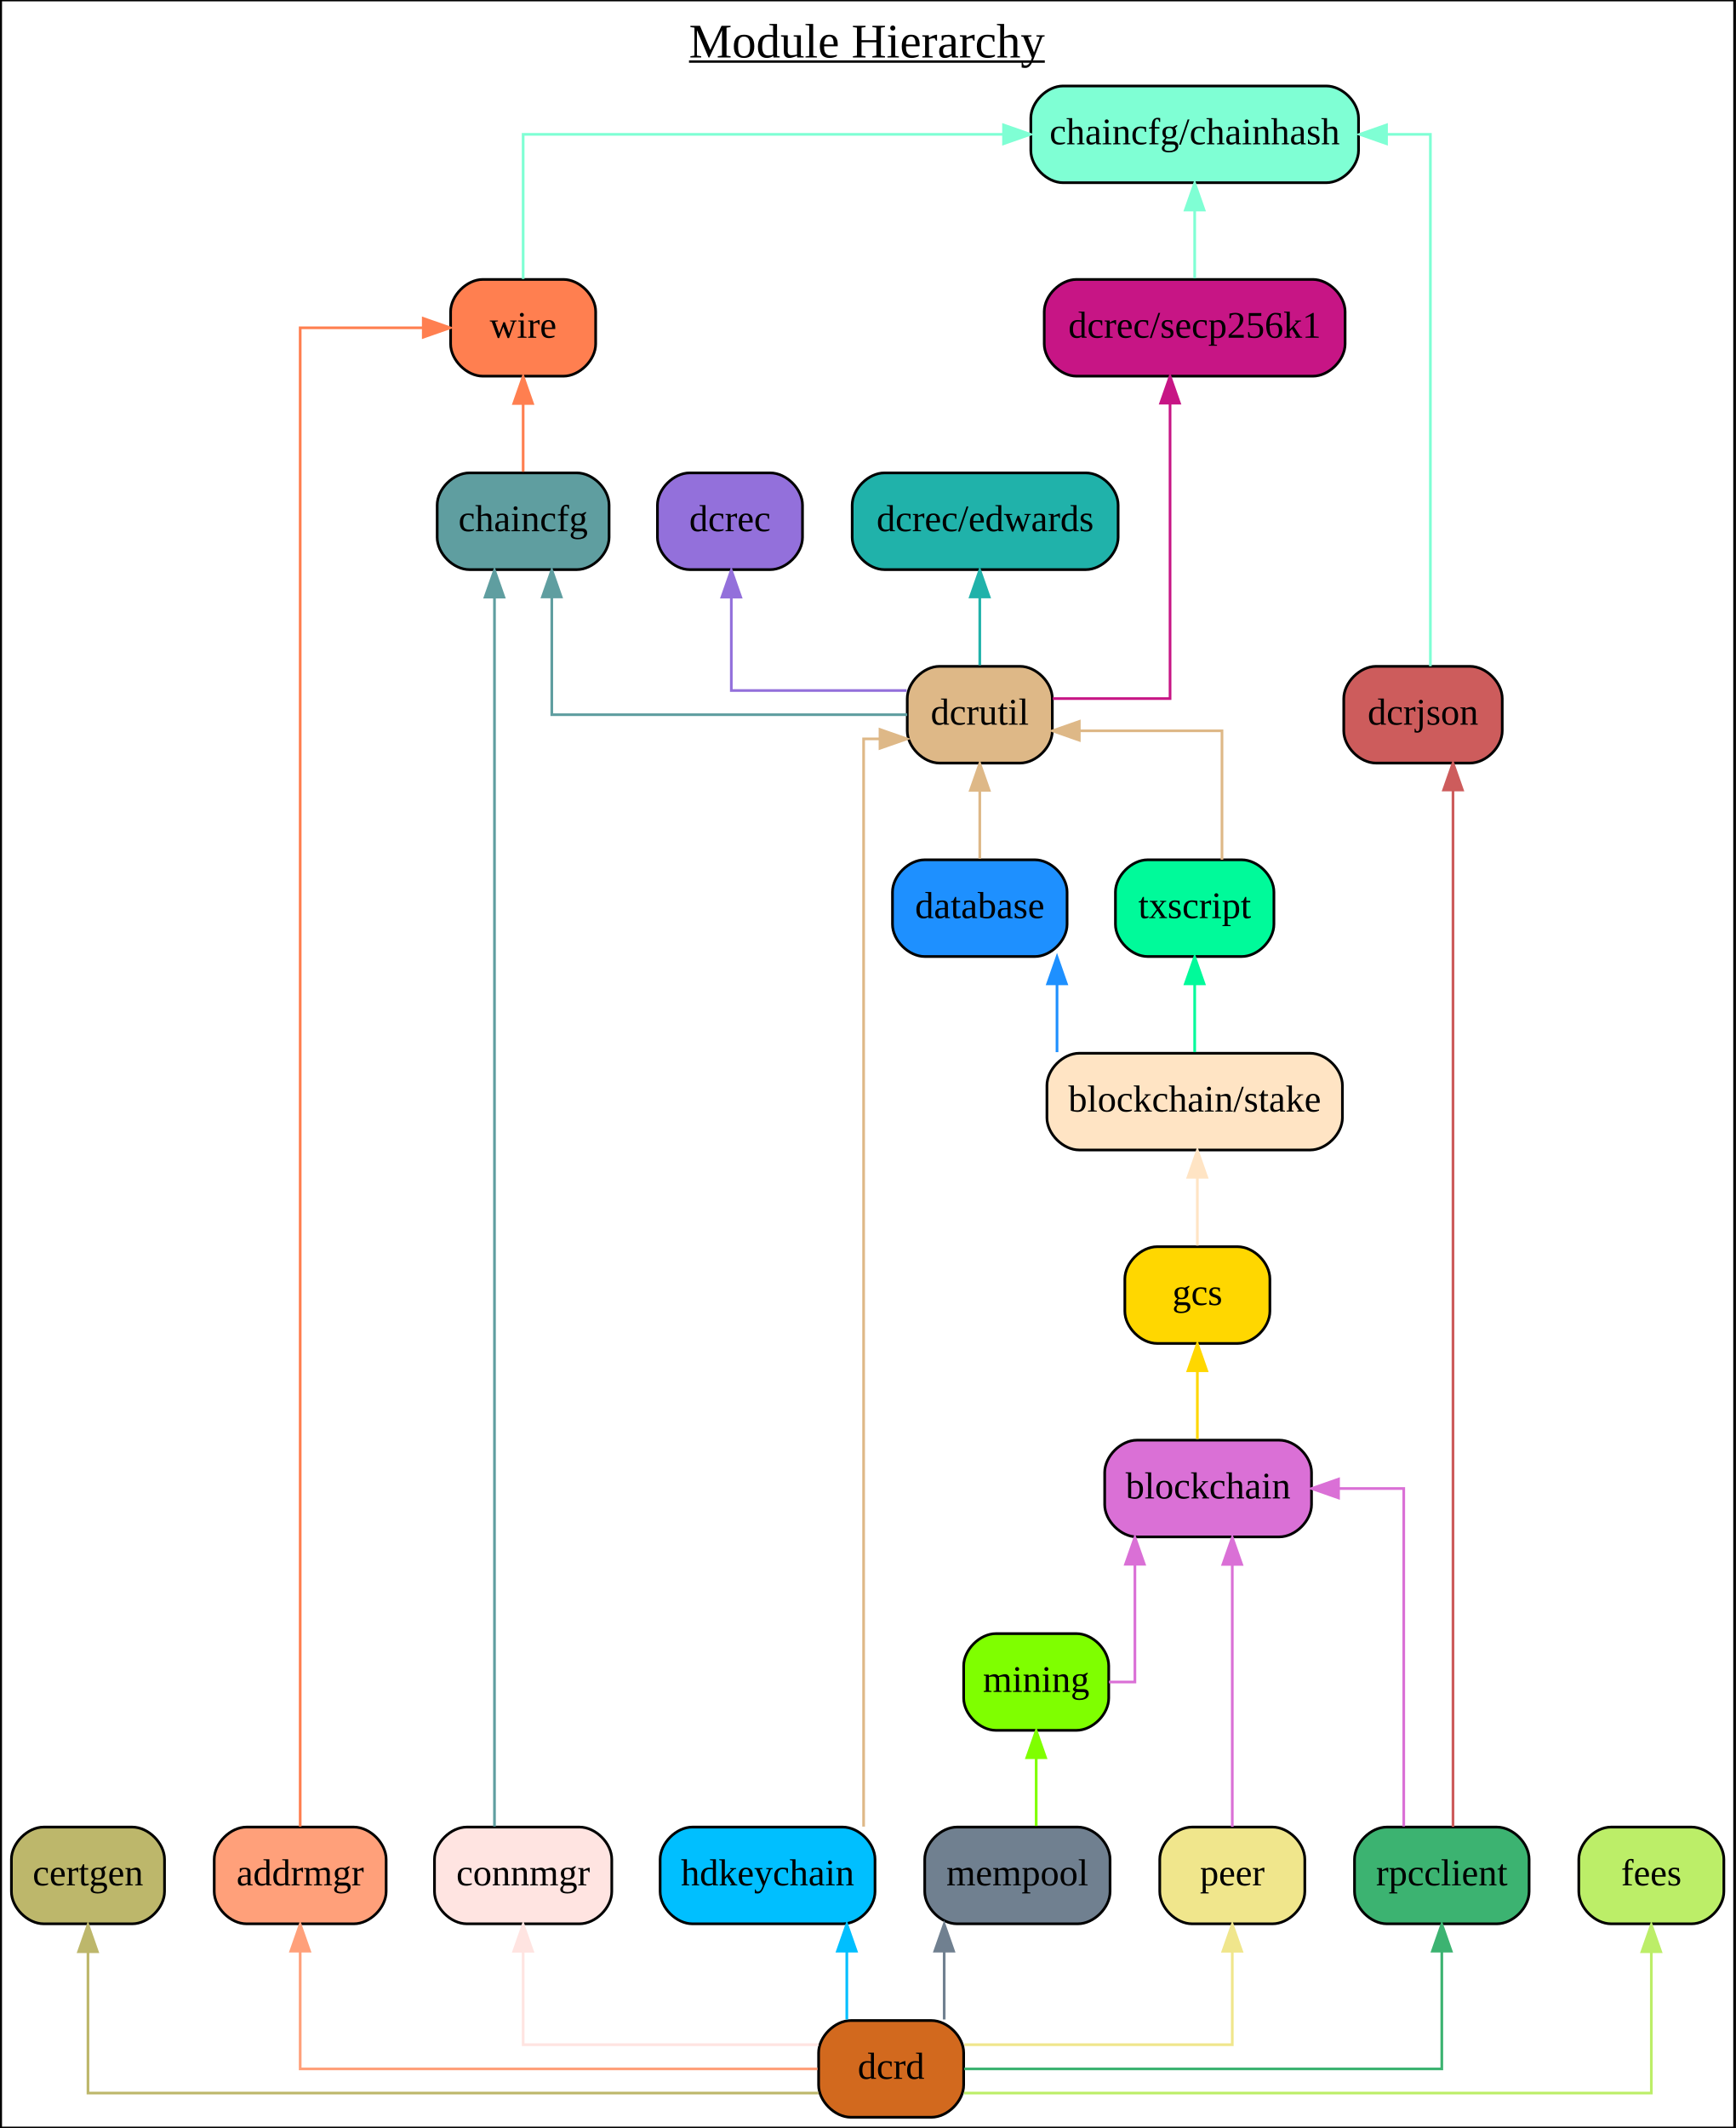
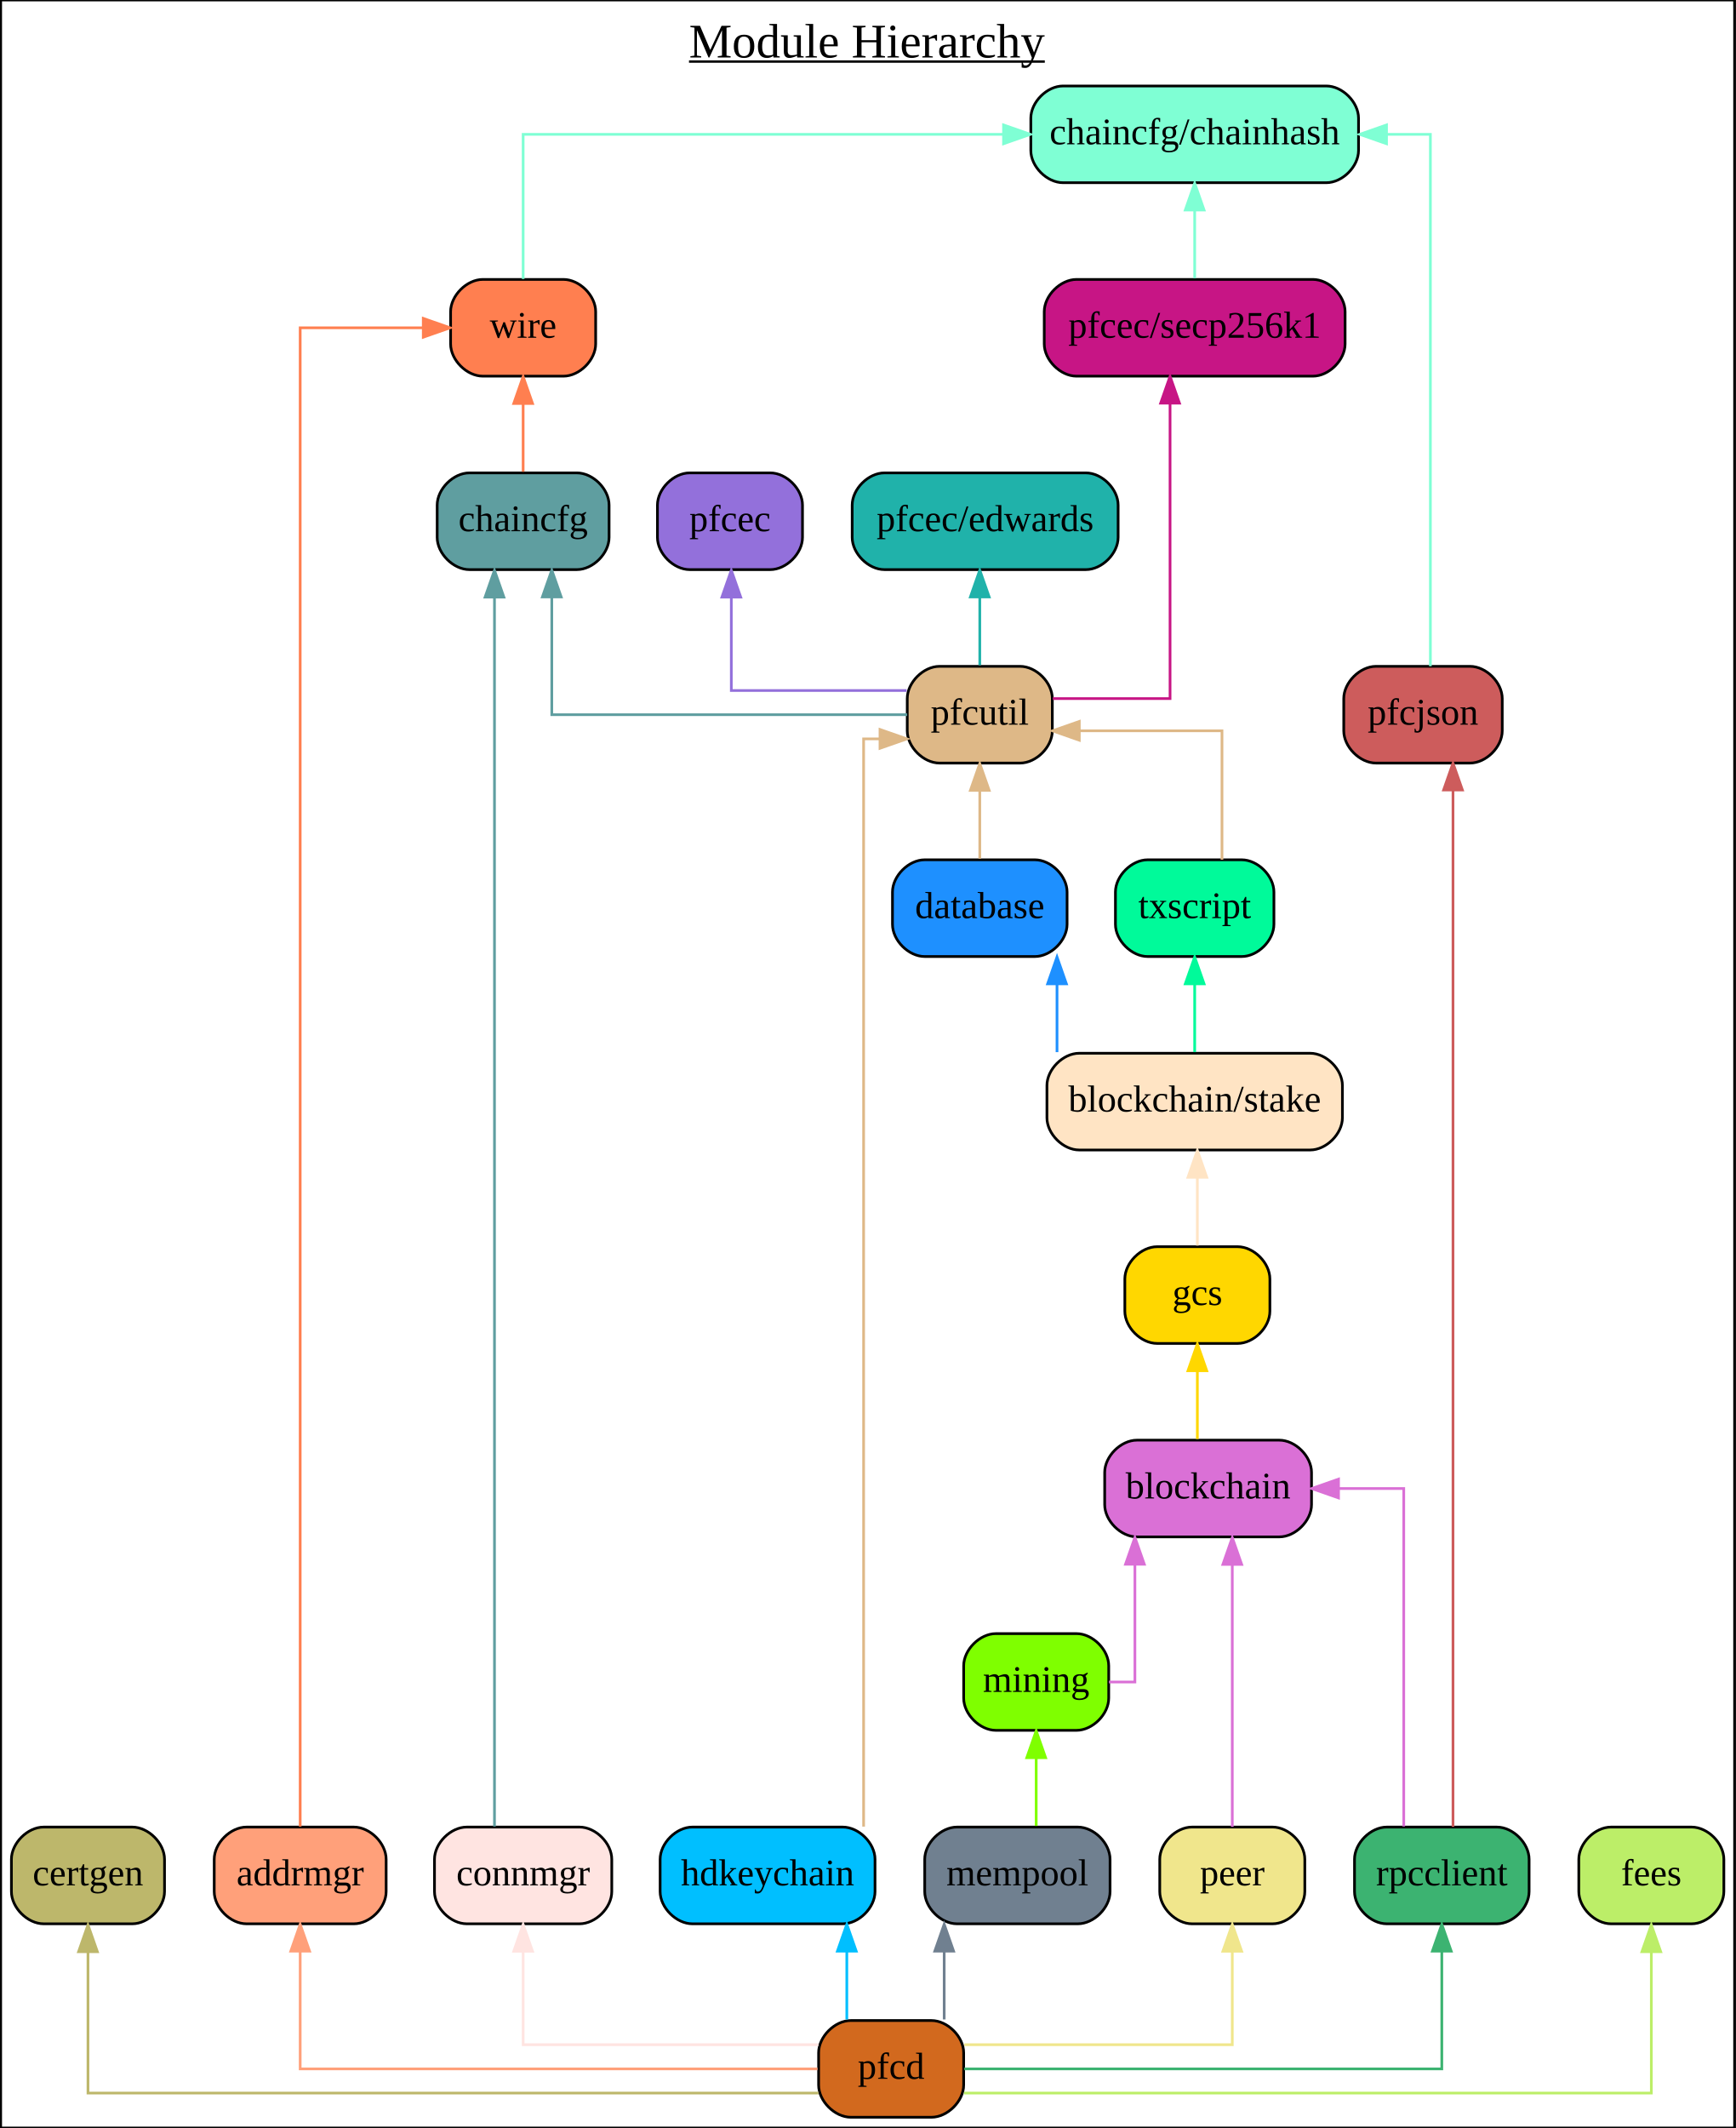
<svg xmlns="http://www.w3.org/2000/svg" width="646pt" height="792pt" viewBox="0.00 0.00 645.50 792.00">
  <g id="graph0" class="graph" transform="scale(1 1) rotate(0) translate(4 788)">
    <polygon fill="white" stroke="#000000" points="-4,4 -4,-788 641.5,-788 641.5,4 -4,4" />
    <text text-anchor="start" x="252.25" y="-766.6" font-family="Times New Roman,serif" text-decoration="underline" font-size="18.00">Module Hierarchy</text>
    <g id="node1" class="node">
      <path fill="darkkhaki" stroke="black" d="M45,-108C45,-108 12,-108 12,-108 6,-108 0,-102 0,-96 0,-96 0,-84 0,-84 0,-78 6,-72 12,-72 12,-72 45,-72 45,-72 51,-72 57,-78 57,-84 57,-84 57,-96 57,-96 57,-102 51,-108 45,-108" />
      <text text-anchor="middle" x="28.5" y="-86.3" font-family="Times New Roman,serif" font-size="14.00">certgen</text>
    </g>
    <g id="node23" class="node">
      <path fill="chocolate" stroke="black" d="M342.5,-36C342.5,-36 312.5,-36 312.5,-36 306.5,-36 300.5,-30 300.5,-24 300.5,-24 300.5,-12 300.5,-12 300.5,-6 306.5,-0 312.5,-0 312.5,-0 342.5,-0 342.5,-0 348.5,-0 354.5,-6 354.5,-12 354.5,-12 354.5,-24 354.5,-24 354.5,-30 348.5,-36 342.5,-36" />
-       <text text-anchor="middle" x="327.5" y="-14.3" font-family="Times New Roman,serif" font-size="14.00">dcrd</text>
+       <text text-anchor="middle" x="327.5" y="-14.3" font-family="Times New Roman,serif" font-size="14.00">pfcd</text>
    </g>
    <g id="edge25" class="edge">
      <path fill="none" stroke="darkkhaki" d="M28.5,-61.62C28.5,-61.62 28.5,-9 28.5,-9 28.5,-9 226.837,-9 300.438,-9" />
      <polygon fill="darkkhaki" stroke="darkkhaki" points="25,-61.62 28.5,-71.62 32,-61.62 25,-61.62" />
    </g>
    <g id="node2" class="node">
      <path fill="aquamarine" stroke="black" d="M489.5,-756C489.5,-756 391.5,-756 391.5,-756 385.5,-756 379.5,-750 379.5,-744 379.5,-744 379.5,-732 379.5,-732 379.5,-726 385.5,-720 391.5,-720 391.5,-720 489.5,-720 489.5,-720 495.5,-720 501.5,-726 501.5,-732 501.5,-732 501.5,-744 501.5,-744 501.5,-750 495.5,-756 489.5,-756" />
      <text text-anchor="middle" x="440.5" y="-734.3" font-family="Times New Roman,serif" font-size="14.00">chaincfg/chainhash</text>
    </g>
    <g id="node3" class="node">
      <path fill="indianred" stroke="black" d="M543,-540C543,-540 508,-540 508,-540 502,-540 496,-534 496,-528 496,-528 496,-516 496,-516 496,-510 502,-504 508,-504 508,-504 543,-504 543,-504 549,-504 555,-510 555,-516 555,-516 555,-528 555,-528 555,-534 549,-540 543,-540" />
-       <text text-anchor="middle" x="525.5" y="-518.3" font-family="Times New Roman,serif" font-size="14.00">dcrjson</text>
+       <text text-anchor="middle" x="525.5" y="-518.3" font-family="Times New Roman,serif" font-size="14.00">pfcjson</text>
    </g>
    <g id="edge1" class="edge">
      <path fill="none" stroke="aquamarine" d="M511.922,-738C511.922,-738 528.25,-738 528.25,-738 528.25,-738 528.25,-591.958 528.25,-540.045" />
      <polygon fill="aquamarine" stroke="aquamarine" points="511.922,-734.5 501.922,-738 511.922,-741.5 511.922,-734.5" />
    </g>
    <g id="node4" class="node">
      <path fill="coral" stroke="black" d="M205.5,-684C205.5,-684 175.5,-684 175.5,-684 169.5,-684 163.5,-678 163.5,-672 163.5,-672 163.5,-660 163.5,-660 163.5,-654 169.5,-648 175.5,-648 175.5,-648 205.5,-648 205.5,-648 211.5,-648 217.5,-654 217.5,-660 217.5,-660 217.5,-672 217.5,-672 217.5,-678 211.5,-684 205.5,-684" />
      <text text-anchor="middle" x="190.5" y="-662.3" font-family="Times New Roman,serif" font-size="14.00">wire</text>
    </g>
    <g id="edge2" class="edge">
      <path fill="none" stroke="aquamarine" d="M369.343,-738C369.343,-738 190.5,-738 190.5,-738 190.5,-738 190.5,-705.498 190.5,-684.169" />
      <polygon fill="aquamarine" stroke="aquamarine" points="369.343,-741.5 379.343,-738 369.343,-734.5 369.343,-741.5" />
    </g>
    <g id="node10" class="node">
      <path fill="mediumvioletred" stroke="black" d="M484.5,-684C484.5,-684 396.5,-684 396.5,-684 390.5,-684 384.5,-678 384.5,-672 384.5,-672 384.5,-660 384.5,-660 384.5,-654 390.5,-648 396.5,-648 396.5,-648 484.5,-648 484.5,-648 490.5,-648 496.5,-654 496.5,-660 496.5,-660 496.5,-672 496.5,-672 496.5,-678 490.5,-684 484.5,-684" />
-       <text text-anchor="middle" x="440.5" y="-662.3" font-family="Times New Roman,serif" font-size="14.00">dcrec/secp256k1</text>
+       <text text-anchor="middle" x="440.5" y="-662.3" font-family="Times New Roman,serif" font-size="14.00">pfcec/secp256k1</text>
    </g>
    <g id="edge6" class="edge">
      <path fill="none" stroke="aquamarine" d="M440.5,-709.831C440.5,-709.831 440.5,-684.413 440.5,-684.413" />
      <polygon fill="aquamarine" stroke="aquamarine" points="437,-709.831 440.5,-719.831 444,-709.831 437,-709.831" />
    </g>
    <g id="node21" class="node">
      <path fill="mediumseagreen" stroke="black" d="M553,-108C553,-108 512,-108 512,-108 506,-108 500,-102 500,-96 500,-96 500,-84 500,-84 500,-78 506,-72 512,-72 512,-72 553,-72 553,-72 559,-72 565,-78 565,-84 565,-84 565,-96 565,-96 565,-102 559,-108 553,-108" />
      <text text-anchor="middle" x="532.5" y="-86.3" font-family="Times New Roman,serif" font-size="14.00">rpcclient</text>
    </g>
    <g id="edge22" class="edge">
      <path fill="none" stroke="indianred" d="M536.667,-493.987C536.667,-493.987 536.667,-108.089 536.667,-108.089" />
      <polygon fill="indianred" stroke="indianred" points="533.167,-493.987 536.667,-503.987 540.167,-493.988 533.167,-493.987" />
    </g>
    <g id="node5" class="node">
      <path fill="lightsalmon" stroke="black" d="M127.5,-108C127.5,-108 87.5,-108 87.5,-108 81.5,-108 75.5,-102 75.5,-96 75.5,-96 75.5,-84 75.5,-84 75.5,-78 81.5,-72 87.5,-72 87.5,-72 127.5,-72 127.5,-72 133.5,-72 139.5,-78 139.5,-84 139.5,-84 139.5,-96 139.5,-96 139.5,-102 133.5,-108 127.5,-108" />
      <text text-anchor="middle" x="107.5" y="-86.3" font-family="Times New Roman,serif" font-size="14.00">addrmgr</text>
    </g>
    <g id="edge3" class="edge">
      <path fill="none" stroke="coral" d="M153.323,-666C153.323,-666 107.5,-666 107.5,-666 107.5,-666 107.5,-206.099 107.5,-108.19" />
      <polygon fill="coral" stroke="coral" points="153.323,-669.5 163.323,-666 153.323,-662.5 153.323,-669.5" />
    </g>
    <g id="node6" class="node">
      <path fill="cadetblue" stroke="black" d="M210.5,-612C210.5,-612 170.5,-612 170.5,-612 164.5,-612 158.5,-606 158.5,-600 158.5,-600 158.5,-588 158.5,-588 158.5,-582 164.5,-576 170.5,-576 170.5,-576 210.5,-576 210.5,-576 216.5,-576 222.5,-582 222.5,-588 222.5,-588 222.5,-600 222.5,-600 222.5,-606 216.5,-612 210.5,-612" />
      <text text-anchor="middle" x="190.5" y="-590.3" font-family="Times New Roman,serif" font-size="14.00">chaincfg</text>
    </g>
    <g id="edge4" class="edge">
      <path fill="none" stroke="coral" d="M190.5,-637.831C190.5,-637.831 190.5,-612.413 190.5,-612.413" />
      <polygon fill="coral" stroke="coral" points="187,-637.831 190.5,-647.831 194,-637.831 187,-637.831" />
    </g>
    <g id="edge26" class="edge">
      <path fill="none" stroke="lightsalmon" d="M107.5,-61.831C107.5,-61.831 107.5,-18 107.5,-18 107.5,-18 241.107,-18 300.082,-18" />
      <polygon fill="lightsalmon" stroke="lightsalmon" points="104,-61.831 107.5,-71.831 111,-61.831 104,-61.831" />
    </g>
    <g id="node7" class="node">
      <path fill="mistyrose" stroke="black" d="M211.5,-108C211.5,-108 169.5,-108 169.5,-108 163.5,-108 157.5,-102 157.5,-96 157.5,-96 157.5,-84 157.5,-84 157.5,-78 163.5,-72 169.5,-72 169.5,-72 211.5,-72 211.5,-72 217.5,-72 223.5,-78 223.5,-84 223.5,-84 223.5,-96 223.5,-96 223.5,-102 217.5,-108 211.5,-108" />
      <text text-anchor="middle" x="190.5" y="-86.3" font-family="Times New Roman,serif" font-size="14.00">connmgr</text>
    </g>
    <g id="edge5" class="edge">
      <path fill="none" stroke="cadetblue" d="M179.833,-565.765C179.833,-565.765 179.833,-108.211 179.833,-108.211" />
      <polygon fill="cadetblue" stroke="cadetblue" points="176.333,-565.765 179.833,-575.765 183.333,-565.765 176.333,-565.765" />
    </g>
    <g id="node11" class="node">
      <path fill="burlywood" stroke="black" d="M375.5,-540C375.5,-540 345.5,-540 345.5,-540 339.5,-540 333.5,-534 333.5,-528 333.5,-528 333.5,-516 333.5,-516 333.5,-510 339.5,-504 345.5,-504 345.5,-504 375.5,-504 375.5,-504 381.5,-504 387.5,-510 387.5,-516 387.5,-516 387.5,-528 387.5,-528 387.5,-534 381.5,-540 375.5,-540" />
-       <text text-anchor="middle" x="360.5" y="-518.3" font-family="Times New Roman,serif" font-size="14.00">dcrutil</text>
+       <text text-anchor="middle" x="360.5" y="-518.3" font-family="Times New Roman,serif" font-size="14.00">pfcutil</text>
    </g>
    <g id="edge7" class="edge">
      <path fill="none" stroke="cadetblue" d="M201.167,-565.831C201.167,-565.831 201.167,-522 201.167,-522 201.167,-522 288.013,-522 333.471,-522" />
      <polygon fill="cadetblue" stroke="cadetblue" points="197.667,-565.831 201.167,-575.831 204.667,-565.831 197.667,-565.831" />
    </g>
    <g id="edge28" class="edge">
      <path fill="none" stroke="mistyrose" d="M190.5,-61.778C190.5,-61.778 190.5,-27 190.5,-27 190.5,-27 260.507,-27 300.433,-27" />
      <polygon fill="mistyrose" stroke="mistyrose" points="187,-61.778 190.5,-71.778 194,-61.778 187,-61.778" />
    </g>
    <g id="node8" class="node">
      <path fill="mediumpurple" stroke="black" d="M282.5,-612C282.5,-612 252.5,-612 252.5,-612 246.5,-612 240.5,-606 240.5,-600 240.5,-600 240.5,-588 240.5,-588 240.5,-582 246.5,-576 252.5,-576 252.5,-576 282.5,-576 282.5,-576 288.5,-576 294.5,-582 294.5,-588 294.5,-588 294.5,-600 294.5,-600 294.5,-606 288.5,-612 282.5,-612" />
-       <text text-anchor="middle" x="267.5" y="-590.3" font-family="Times New Roman,serif" font-size="14.00">dcrec</text>
+       <text text-anchor="middle" x="267.5" y="-590.3" font-family="Times New Roman,serif" font-size="14.00">pfcec</text>
    </g>
    <g id="edge8" class="edge">
      <path fill="none" stroke="mediumpurple" d="M268,-565.778C268,-565.778 268,-531 268,-531 268,-531 305.962,-531 333.247,-531" />
      <polygon fill="mediumpurple" stroke="mediumpurple" points="264.5,-565.778 268,-575.778 271.5,-565.778 264.5,-565.778" />
    </g>
    <g id="node9" class="node">
      <path fill="lightseagreen" stroke="black" d="M400,-612C400,-612 325,-612 325,-612 319,-612 313,-606 313,-600 313,-600 313,-588 313,-588 313,-582 319,-576 325,-576 325,-576 400,-576 400,-576 406,-576 412,-582 412,-588 412,-588 412,-600 412,-600 412,-606 406,-612 400,-612" />
-       <text text-anchor="middle" x="362.5" y="-590.3" font-family="Times New Roman,serif" font-size="14.00">dcrec/edwards</text>
+       <text text-anchor="middle" x="362.5" y="-590.3" font-family="Times New Roman,serif" font-size="14.00">pfcec/edwards</text>
    </g>
    <g id="edge9" class="edge">
      <path fill="none" stroke="lightseagreen" d="M360.5,-565.831C360.5,-565.831 360.5,-540.413 360.5,-540.413" />
      <polygon fill="lightseagreen" stroke="lightseagreen" points="357,-565.831 360.5,-575.831 364,-565.831 357,-565.831" />
    </g>
    <g id="edge10" class="edge">
      <path fill="none" stroke="mediumvioletred" d="M431.333,-637.959C431.333,-637.959 431.333,-528 431.333,-528 431.333,-528 407.659,-528 387.683,-528" />
      <polygon fill="mediumvioletred" stroke="mediumvioletred" points="427.833,-637.959 431.333,-647.959 434.833,-637.959 427.833,-637.959" />
    </g>
    <g id="node12" class="node">
      <path fill="dodgerblue" stroke="black" d="M381,-468C381,-468 340,-468 340,-468 334,-468 328,-462 328,-456 328,-456 328,-444 328,-444 328,-438 334,-432 340,-432 340,-432 381,-432 381,-432 387,-432 393,-438 393,-444 393,-444 393,-456 393,-456 393,-462 387,-468 381,-468" />
      <text text-anchor="middle" x="360.5" y="-446.3" font-family="Times New Roman,serif" font-size="14.00">database</text>
    </g>
    <g id="edge11" class="edge">
      <path fill="none" stroke="burlywood" d="M360.5,-493.831C360.5,-493.831 360.5,-468.413 360.5,-468.413" />
      <polygon fill="burlywood" stroke="burlywood" points="357,-493.831 360.5,-503.831 364,-493.831 357,-493.831" />
    </g>
    <g id="node13" class="node">
      <path fill="deepskyblue" stroke="black" d="M309.5,-108C309.5,-108 253.5,-108 253.5,-108 247.5,-108 241.5,-102 241.5,-96 241.5,-96 241.5,-84 241.5,-84 241.5,-78 247.5,-72 253.5,-72 253.5,-72 309.5,-72 309.5,-72 315.5,-72 321.5,-78 321.5,-84 321.5,-84 321.5,-96 321.5,-96 321.5,-102 315.5,-108 309.5,-108" />
      <text text-anchor="middle" x="281.5" y="-86.3" font-family="Times New Roman,serif" font-size="14.00">hdkeychain</text>
    </g>
    <g id="edge12" class="edge">
      <path fill="none" stroke="burlywood" d="M323.355,-513C323.355,-513 317.25,-513 317.25,-513 317.25,-513 317.25,-189.141 317.25,-108.176" />
      <polygon fill="burlywood" stroke="burlywood" points="323.355,-516.5 333.355,-513 323.355,-509.5 323.355,-516.5" />
    </g>
    <g id="node14" class="node">
      <path fill="mediumspringgreen" stroke="black" d="M458,-468C458,-468 423,-468 423,-468 417,-468 411,-462 411,-456 411,-456 411,-444 411,-444 411,-438 417,-432 423,-432 423,-432 458,-432 458,-432 464,-432 470,-438 470,-444 470,-444 470,-456 470,-456 470,-462 464,-468 458,-468" />
      <text text-anchor="middle" x="440.5" y="-446.3" font-family="Times New Roman,serif" font-size="14.00">txscript</text>
    </g>
    <g id="edge13" class="edge">
      <path fill="none" stroke="burlywood" d="M397.553,-516C397.553,-516 450.667,-516 450.667,-516 450.667,-516 450.667,-487.576 450.667,-468.035" />
      <polygon fill="burlywood" stroke="burlywood" points="397.553,-512.5 387.553,-516 397.553,-519.5 397.553,-512.5" />
    </g>
    <g id="node15" class="node">
      <path fill="bisque" stroke="black" d="M483.5,-396C483.5,-396 397.5,-396 397.5,-396 391.5,-396 385.5,-390 385.5,-384 385.5,-384 385.5,-372 385.5,-372 385.5,-366 391.5,-360 397.5,-360 397.5,-360 483.5,-360 483.5,-360 489.5,-360 495.5,-366 495.5,-372 495.5,-372 495.5,-384 495.5,-384 495.5,-390 489.5,-396 483.5,-396" />
      <text text-anchor="middle" x="440.5" y="-374.3" font-family="Times New Roman,serif" font-size="14.00">blockchain/stake</text>
    </g>
    <g id="edge14" class="edge">
      <path fill="none" stroke="dodgerblue" d="M389.25,-421.831C389.25,-421.831 389.25,-396.413 389.25,-396.413" />
      <polygon fill="dodgerblue" stroke="dodgerblue" points="385.75,-421.831 389.25,-431.831 392.75,-421.831 385.75,-421.831" />
    </g>
    <g id="edge27" class="edge">
      <path fill="none" stroke="deepskyblue" d="M311,-61.831C311,-61.831 311,-36.413 311,-36.413" />
      <polygon fill="deepskyblue" stroke="deepskyblue" points="307.5,-61.831 311,-71.831 314.5,-61.831 307.5,-61.831" />
    </g>
    <g id="edge15" class="edge">
      <path fill="none" stroke="mediumspringgreen" d="M440.5,-421.831C440.5,-421.831 440.5,-396.413 440.5,-396.413" />
      <polygon fill="mediumspringgreen" stroke="mediumspringgreen" points="437,-421.831 440.5,-431.831 444,-421.831 437,-421.831" />
    </g>
    <g id="node16" class="node">
      <path fill="gold" stroke="black" d="M456.5,-324C456.5,-324 426.5,-324 426.5,-324 420.5,-324 414.5,-318 414.5,-312 414.5,-312 414.5,-300 414.5,-300 414.5,-294 420.5,-288 426.5,-288 426.5,-288 456.5,-288 456.5,-288 462.5,-288 468.5,-294 468.5,-300 468.5,-300 468.5,-312 468.5,-312 468.5,-318 462.5,-324 456.5,-324" />
      <text text-anchor="middle" x="441.5" y="-302.3" font-family="Times New Roman,serif" font-size="14.00">gcs</text>
    </g>
    <g id="edge16" class="edge">
      <path fill="none" stroke="bisque" d="M441.5,-349.831C441.5,-349.831 441.5,-324.413 441.5,-324.413" />
      <polygon fill="bisque" stroke="bisque" points="438,-349.831 441.5,-359.831 445,-349.831 438,-349.831" />
    </g>
    <g id="node17" class="node">
      <path fill="orchid" stroke="black" d="M472,-252C472,-252 419,-252 419,-252 413,-252 407,-246 407,-240 407,-240 407,-228 407,-228 407,-222 413,-216 419,-216 419,-216 472,-216 472,-216 478,-216 484,-222 484,-228 484,-228 484,-240 484,-240 484,-246 478,-252 472,-252" />
      <text text-anchor="middle" x="445.5" y="-230.3" font-family="Times New Roman,serif" font-size="14.00">blockchain</text>
    </g>
    <g id="edge17" class="edge">
      <path fill="none" stroke="gold" d="M441.5,-277.831C441.5,-277.831 441.5,-252.413 441.5,-252.413" />
      <polygon fill="gold" stroke="gold" points="438,-277.831 441.5,-287.831 445,-277.831 438,-277.831" />
    </g>
    <g id="node19" class="node">
      <path fill="chartreuse" stroke="black" d="M396.5,-180C396.5,-180 366.5,-180 366.5,-180 360.5,-180 354.5,-174 354.5,-168 354.5,-168 354.5,-156 354.5,-156 354.5,-150 360.5,-144 366.5,-144 366.5,-144 396.5,-144 396.5,-144 402.5,-144 408.5,-150 408.5,-156 408.5,-156 408.5,-168 408.5,-168 408.5,-174 402.5,-180 396.5,-180" />
      <text text-anchor="middle" x="381.5" y="-158.3" font-family="Times New Roman,serif" font-size="14.00">mining</text>
    </g>
    <g id="edge18" class="edge">
      <path fill="none" stroke="orchid" d="M418.25,-205.831C418.25,-205.831 418.25,-162 418.25,-162 418.25,-162 414.103,-162 408.594,-162" />
      <polygon fill="orchid" stroke="orchid" points="414.75,-205.831 418.25,-215.831 421.75,-205.831 414.75,-205.831" />
    </g>
    <g id="node20" class="node">
      <path fill="khaki" stroke="black" d="M469.5,-108C469.5,-108 439.5,-108 439.5,-108 433.5,-108 427.5,-102 427.5,-96 427.5,-96 427.5,-84 427.5,-84 427.5,-78 433.5,-72 439.5,-72 439.5,-72 469.5,-72 469.5,-72 475.5,-72 481.5,-78 481.5,-84 481.5,-84 481.5,-96 481.5,-96 481.5,-102 475.5,-108 469.5,-108" />
      <text text-anchor="middle" x="454.5" y="-86.3" font-family="Times New Roman,serif" font-size="14.00">peer</text>
    </g>
    <g id="edge20" class="edge">
      <path fill="none" stroke="orchid" d="M454.5,-205.762C454.5,-205.762 454.5,-108.09 454.5,-108.09" />
      <polygon fill="orchid" stroke="orchid" points="451,-205.762 454.5,-215.762 458,-205.762 451,-205.762" />
    </g>
    <g id="edge21" class="edge">
      <path fill="none" stroke="orchid" d="M494.049,-234C494.049,-234 518.333,-234 518.333,-234 518.333,-234 518.333,-146.986 518.333,-108.238" />
      <polygon fill="orchid" stroke="orchid" points="494.049,-230.5 484.049,-234 494.049,-237.5 494.049,-230.5" />
    </g>
    <g id="node18" class="node">
      <path fill="slategray" stroke="black" d="M397,-108C397,-108 352,-108 352,-108 346,-108 340,-102 340,-96 340,-96 340,-84 340,-84 340,-78 346,-72 352,-72 352,-72 397,-72 397,-72 403,-72 409,-78 409,-84 409,-84 409,-96 409,-96 409,-102 403,-108 397,-108" />
      <text text-anchor="middle" x="374.5" y="-86.3" font-family="Times New Roman,serif" font-size="14.00">mempool</text>
    </g>
    <g id="edge24" class="edge">
      <path fill="none" stroke="slategray" d="M347.25,-61.831C347.25,-61.831 347.25,-36.413 347.25,-36.413" />
      <polygon fill="slategray" stroke="slategray" points="343.75,-61.831 347.25,-71.831 350.75,-61.831 343.75,-61.831" />
    </g>
    <g id="edge19" class="edge">
      <path fill="none" stroke="chartreuse" d="M381.5,-133.831C381.5,-133.831 381.5,-108.413 381.5,-108.413" />
      <polygon fill="chartreuse" stroke="chartreuse" points="378,-133.831 381.5,-143.831 385,-133.831 378,-133.831" />
    </g>
    <g id="edge30" class="edge">
      <path fill="none" stroke="khaki" d="M454.5,-61.778C454.5,-61.778 454.5,-27 454.5,-27 454.5,-27 392.061,-27 354.745,-27" />
      <polygon fill="khaki" stroke="khaki" points="451,-61.778 454.5,-71.778 458,-61.778 451,-61.778" />
    </g>
    <g id="edge29" class="edge">
      <path fill="none" stroke="mediumseagreen" d="M532.5,-61.831C532.5,-61.831 532.5,-18 532.5,-18 532.5,-18 410.486,-18 354.722,-18" />
      <polygon fill="mediumseagreen" stroke="mediumseagreen" points="529,-61.831 532.5,-71.831 536,-61.831 529,-61.831" />
    </g>
    <g id="node22" class="node">
      <path fill="#bcee68" stroke="black" d="M625.5,-108C625.5,-108 595.5,-108 595.5,-108 589.5,-108 583.5,-102 583.5,-96 583.5,-96 583.5,-84 583.5,-84 583.5,-78 589.5,-72 595.5,-72 595.5,-72 625.5,-72 625.5,-72 631.5,-72 637.5,-78 637.5,-84 637.5,-84 637.5,-96 637.5,-96 637.5,-102 631.5,-108 625.5,-108" />
      <text text-anchor="middle" x="610.5" y="-86.3" font-family="Times New Roman,serif" font-size="14.00">fees</text>
    </g>
    <g id="edge23" class="edge">
      <path fill="none" stroke="#bcee68" d="M610.5,-61.62C610.5,-61.62 610.5,-9 610.5,-9 610.5,-9 425.468,-9 354.635,-9" />
      <polygon fill="#bcee68" stroke="#bcee68" points="607,-61.62 610.5,-71.62 614,-61.62 607,-61.62" />
    </g>
  </g>
</svg>
